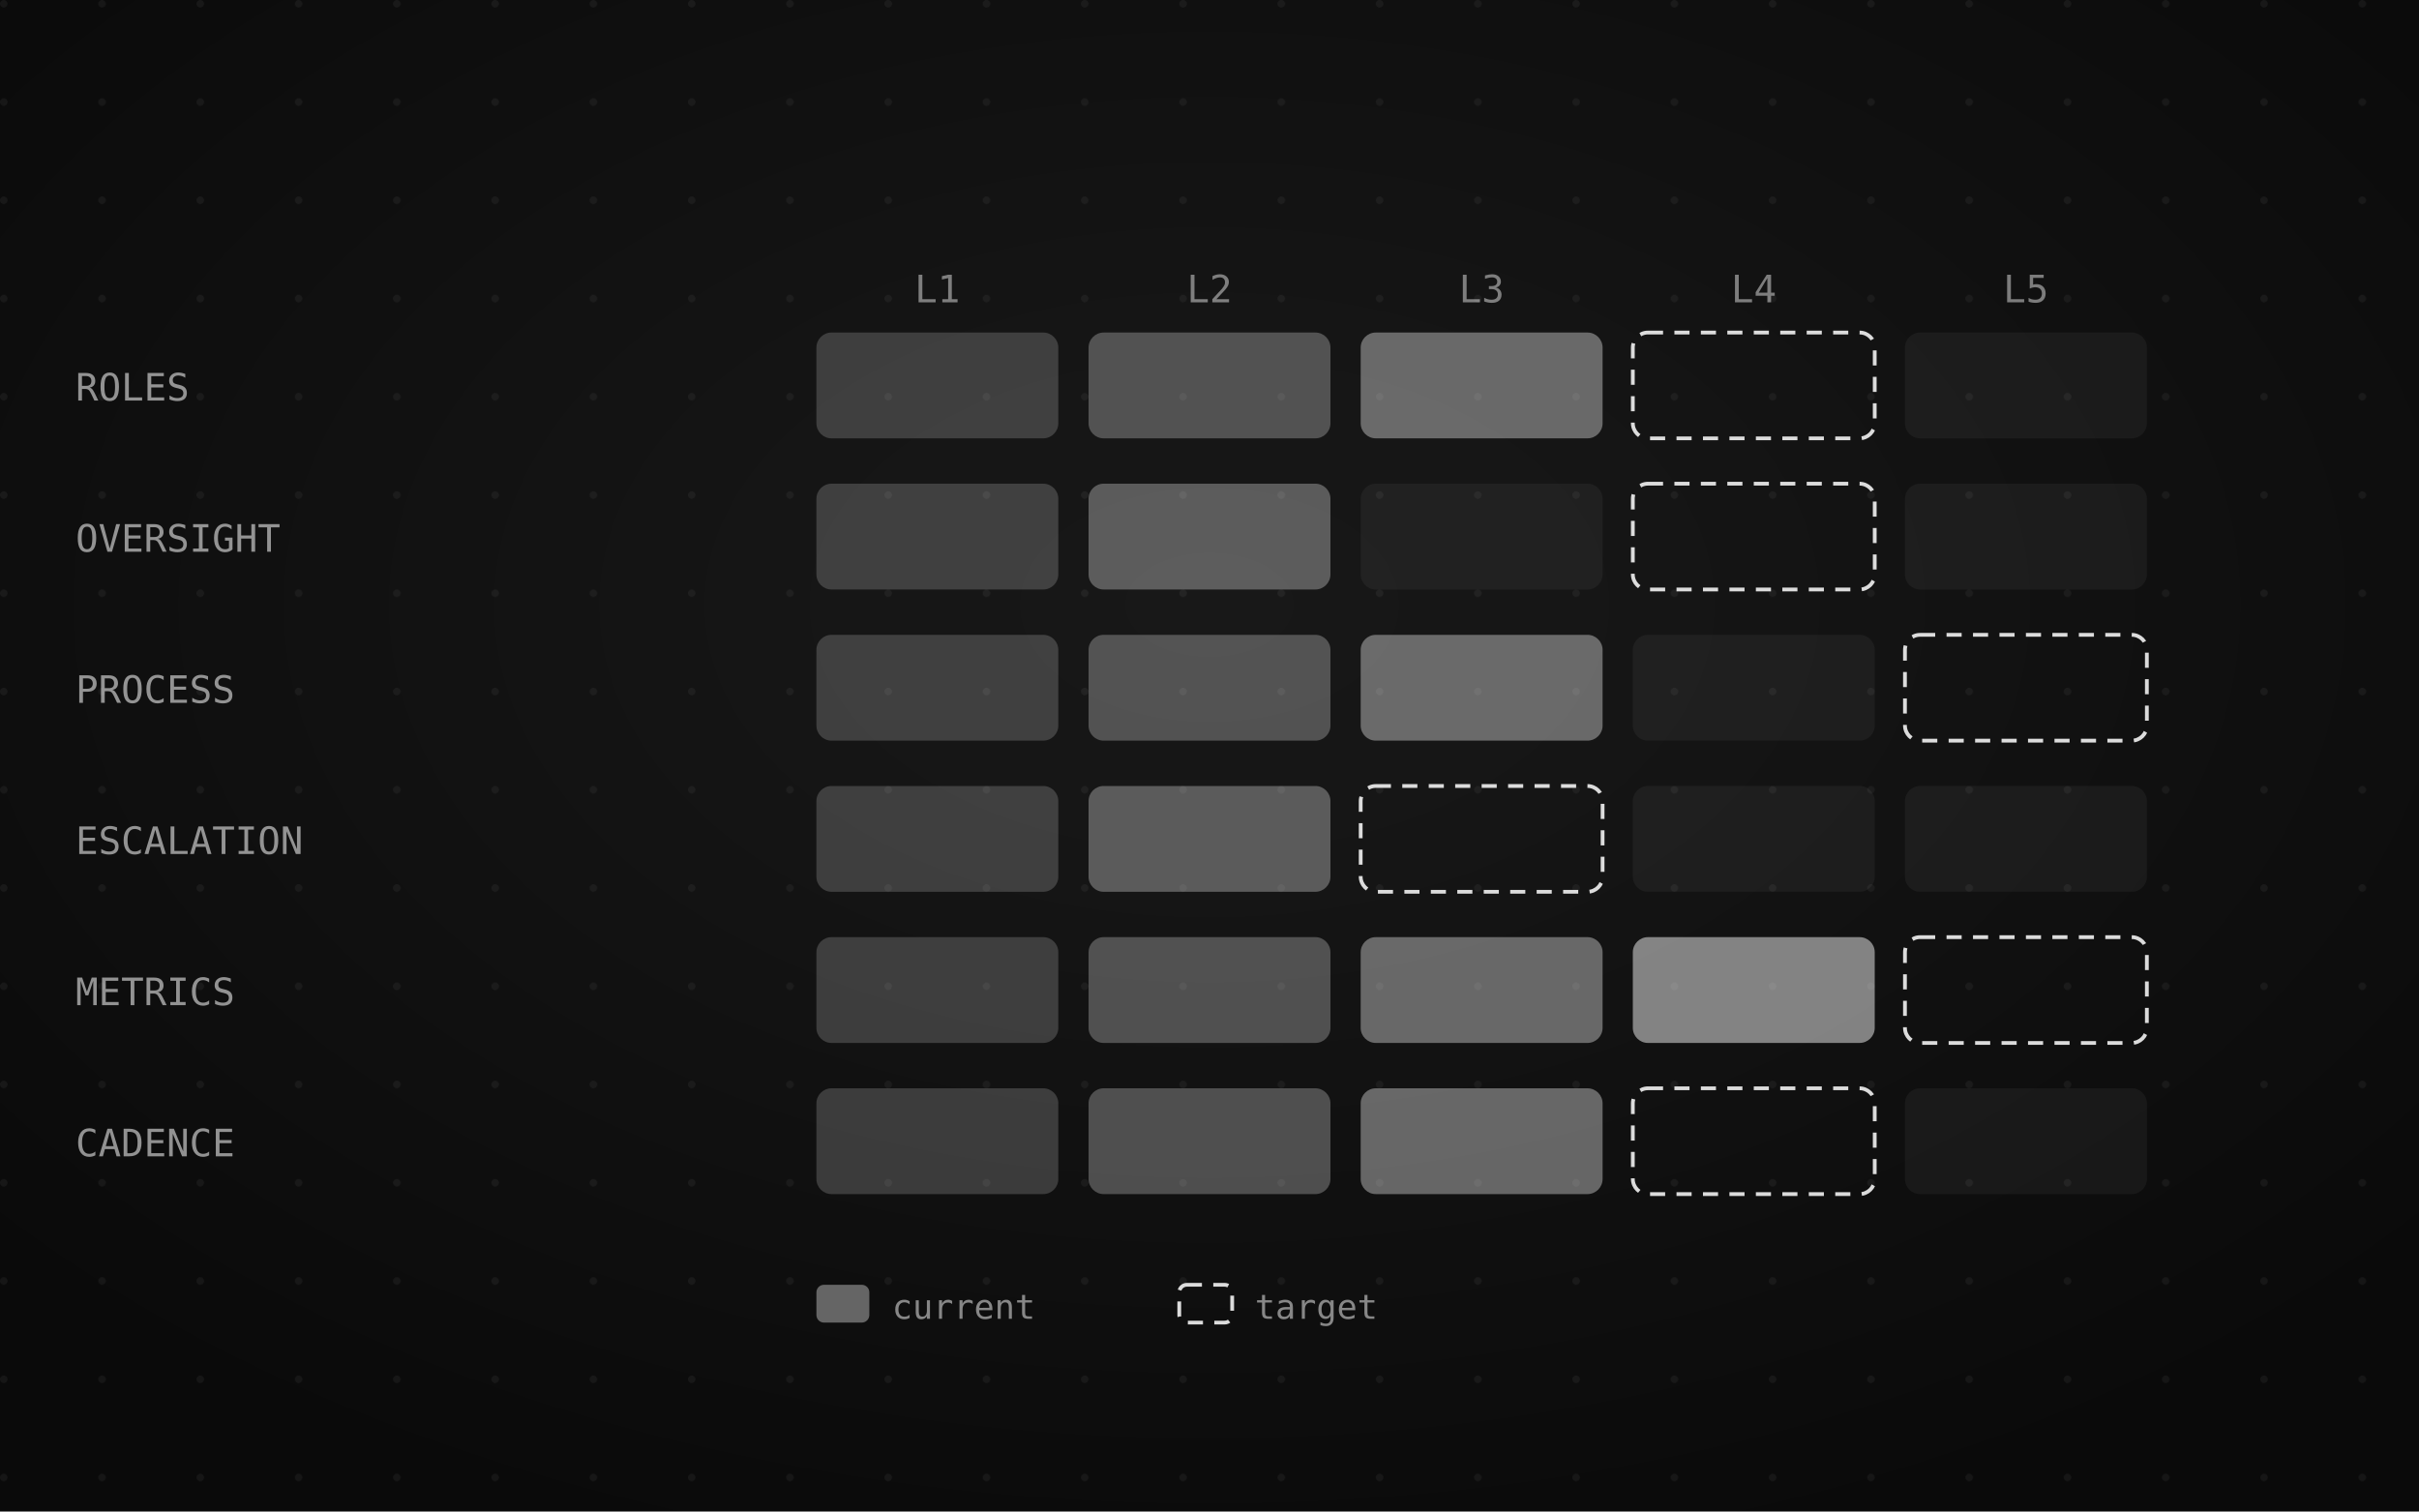
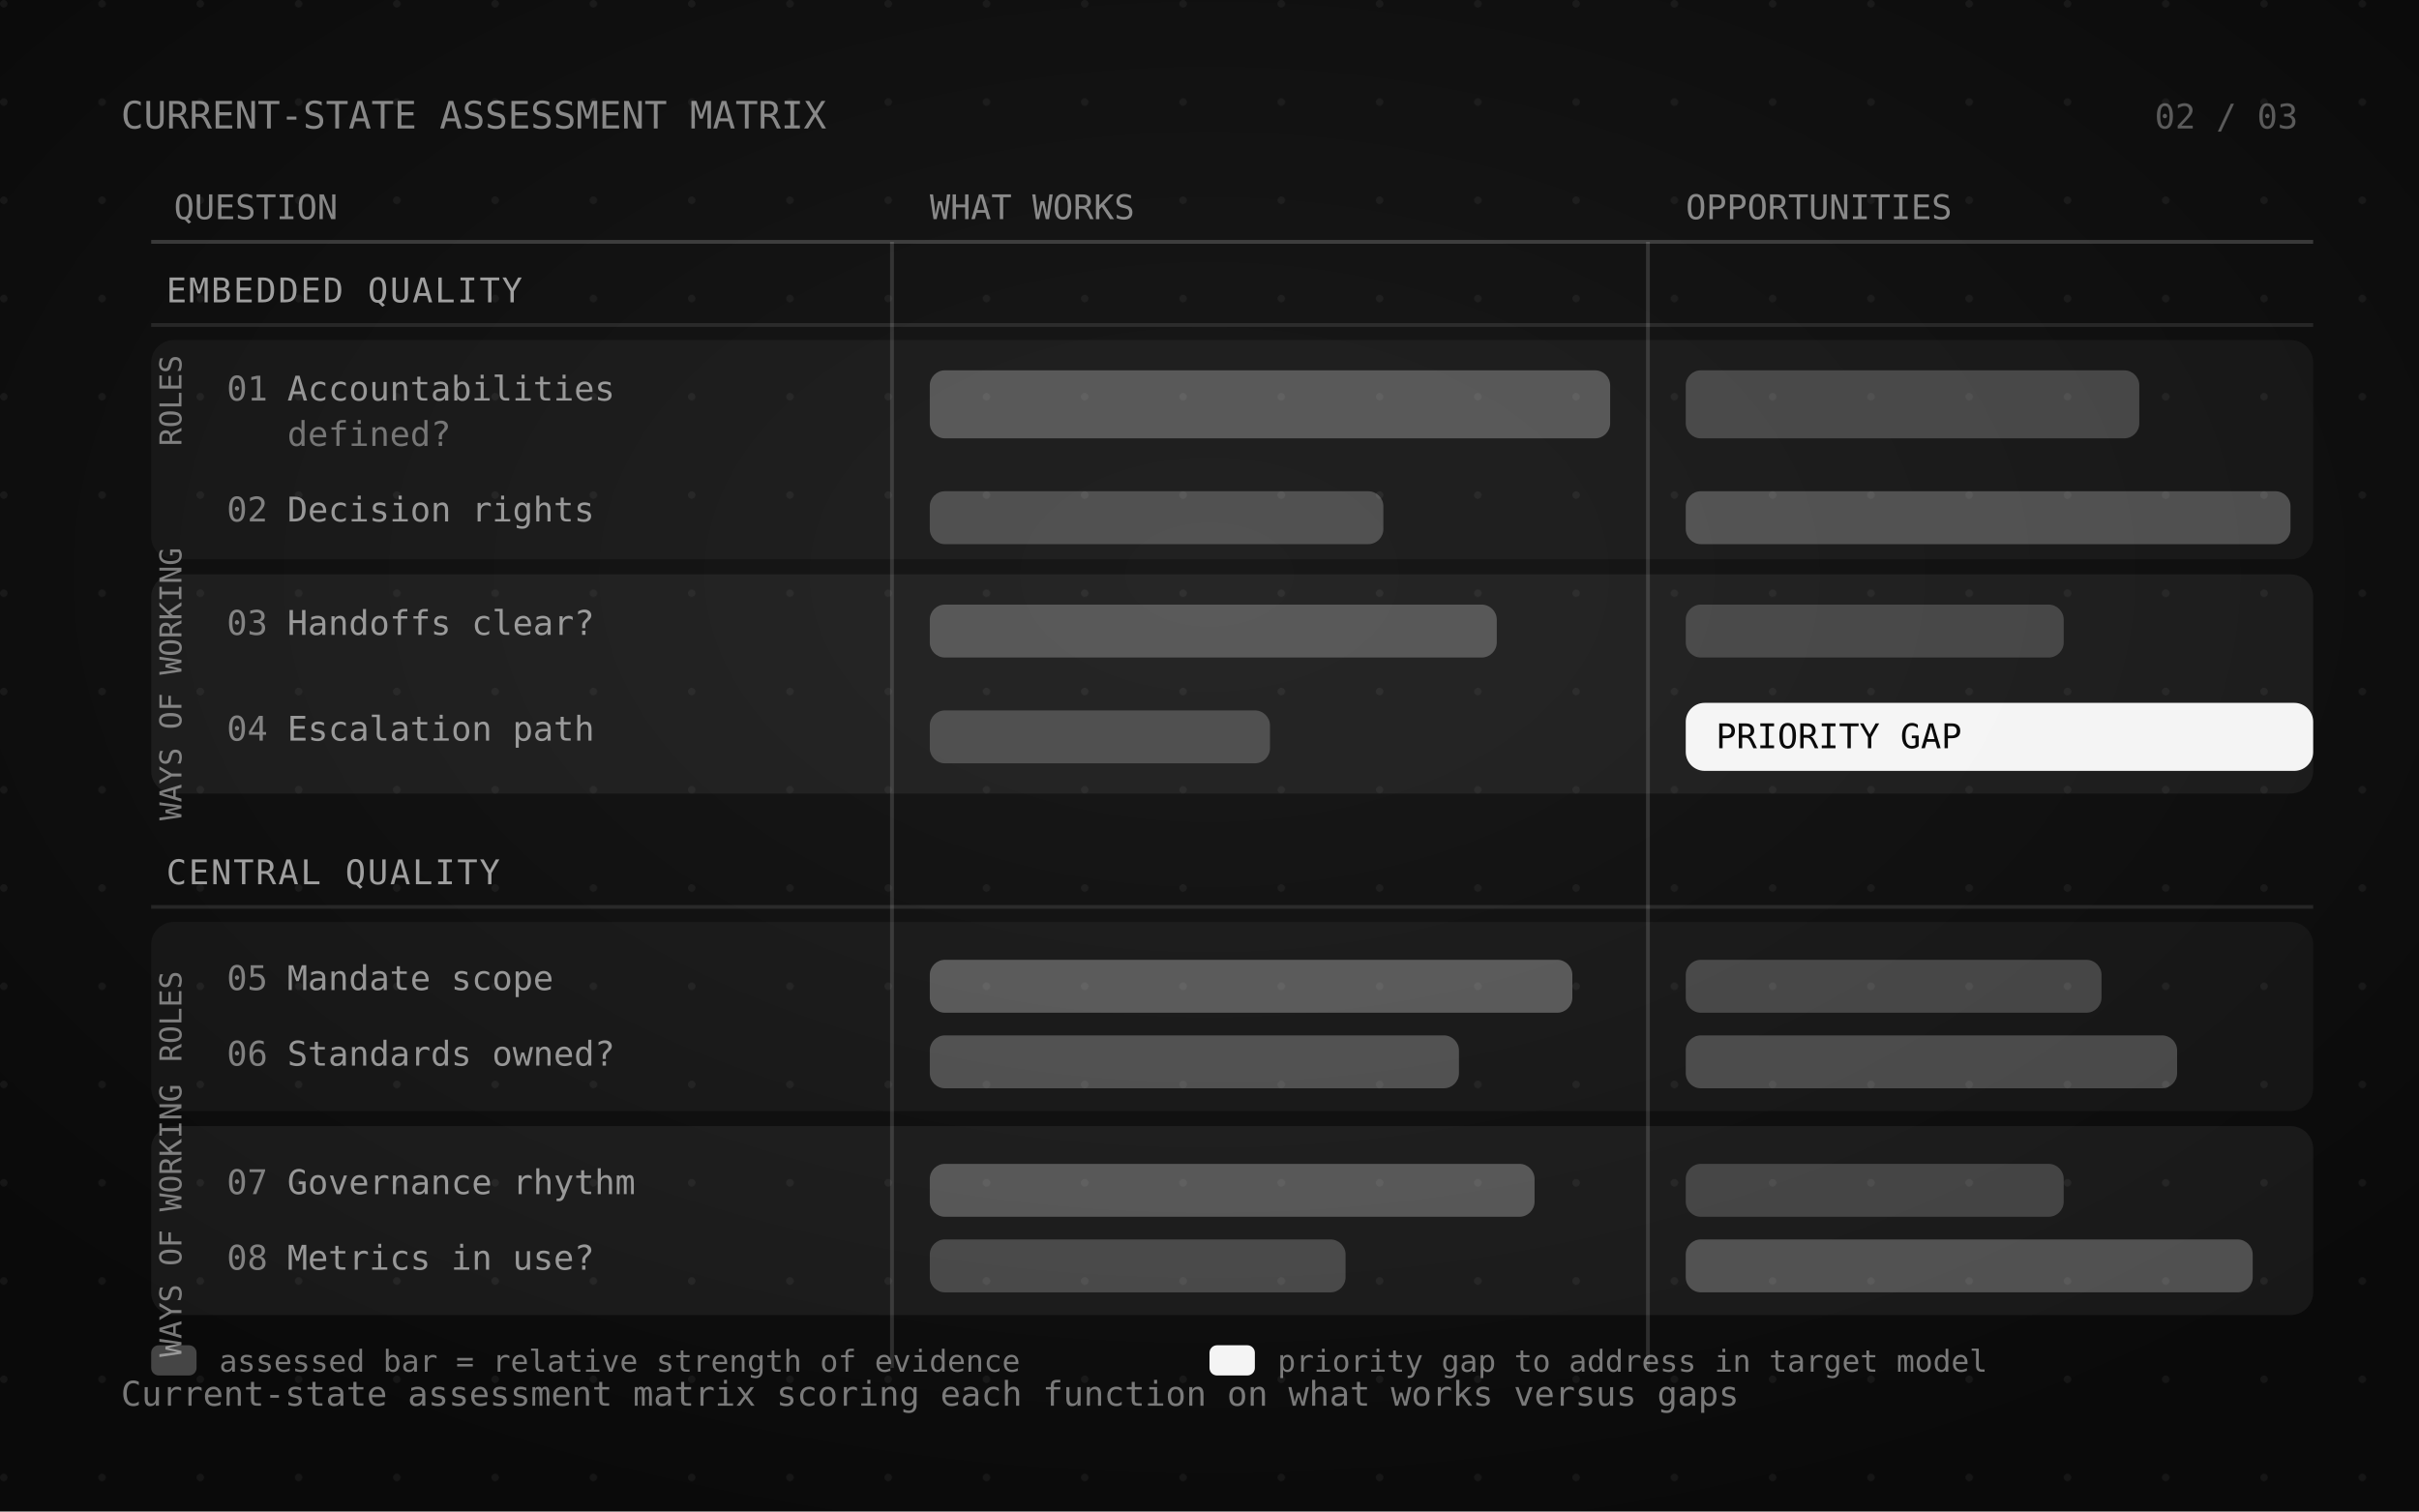
- <svg xmlns="http://www.w3.org/2000/svg" viewBox="0 0 640 400" role="img" aria-label="Maturity scorecard: current level versus target across dimensions">
+ <svg xmlns="http://www.w3.org/2000/svg" viewBox="0 0 640 400" role="img" aria-label="Current-state assessment matrix: numbered probe questions scored on what works versus opportunities, split across two functions in banded theme rows">
  <defs>
-     <pattern id="q2" width="26" height="26" patternUnits="userSpaceOnUse">
-       <circle cx="1" cy="1" r="1" fill="#ffffff" fill-opacity="0.05" />
+     <pattern id="g" width="26" height="26" patternUnits="userSpaceOnUse">
+       <circle cx="1" cy="1" r="1" fill="#fff" fill-opacity="0.05" />
    </pattern>
-     <radialGradient id="q2v" cx="50%" cy="40%" r="66%">
-       <stop offset="0%" stop-color="#ffffff" stop-opacity="0.06" />
-       <stop offset="100%" stop-color="#ffffff" stop-opacity="0" />
+     <radialGradient id="gv" cx="50%" cy="38%" r="66%">
+       <stop offset="0%" stop-color="#fff" stop-opacity="0.06" />
+       <stop offset="100%" stop-color="#fff" stop-opacity="0" />
    </radialGradient>
  </defs>
  <rect width="640" height="400" fill="#0a0a0a" />
-   <rect width="640" height="400" fill="url(#q2)" />
-   <rect width="640" height="400" fill="url(#q2v)" />
-   <g fill="#ffffff" fill-opacity="0.45" font-family="'JetBrains Mono',monospace" font-size="10" text-anchor="middle">
-     <text x="248" y="80">L1</text>
-     <text x="320" y="80">L2</text>
-     <text x="392" y="80">L3</text>
-     <text x="464" y="80">L4</text>
-     <text x="536" y="80">L5</text>
-   </g>
-   <g fill="#ffffff" fill-opacity="0.55" font-family="'JetBrains Mono',monospace" font-size="10">
-     <text x="20" y="106">ROLES</text>
-     <text x="20" y="146">OVERSIGHT</text>
-     <text x="20" y="186">PROCESS</text>
-     <text x="20" y="226">ESCALATION</text>
-     <text x="20" y="266">METRICS</text>
-     <text x="20" y="306">CADENCE</text>
-   </g>
-   <g>
-     <rect x="216" y="88" width="64" height="28" rx="4" fill="#ffffff" fill-opacity="0.18" />
-     <rect x="288" y="88" width="64" height="28" rx="4" fill="#ffffff" fill-opacity="0.26" />
-     <rect x="360" y="88" width="64" height="28" rx="4" fill="#ffffff" fill-opacity="0.36" />
-     <rect x="432" y="88" width="64" height="28" rx="4" fill="none" stroke="#ffffff" stroke-opacity="0.85" stroke-dasharray="4 3" />
-     <rect x="504" y="88" width="64" height="28" rx="4" fill="#ffffff" fill-opacity="0.05" />
-     <rect x="216" y="128" width="64" height="28" rx="4" fill="#ffffff" fill-opacity="0.18" />
-     <rect x="288" y="128" width="64" height="28" rx="4" fill="#ffffff" fill-opacity="0.30" />
-     <rect x="360" y="128" width="64" height="28" rx="4" fill="#ffffff" fill-opacity="0.05" />
-     <rect x="432" y="128" width="64" height="28" rx="4" fill="none" stroke="#ffffff" stroke-opacity="0.85" stroke-dasharray="4 3" />
-     <rect x="504" y="128" width="64" height="28" rx="4" fill="#ffffff" fill-opacity="0.05" />
-     <rect x="216" y="168" width="64" height="28" rx="4" fill="#ffffff" fill-opacity="0.18" />
-     <rect x="288" y="168" width="64" height="28" rx="4" fill="#ffffff" fill-opacity="0.26" />
-     <rect x="360" y="168" width="64" height="28" rx="4" fill="#ffffff" fill-opacity="0.36" />
-     <rect x="432" y="168" width="64" height="28" rx="4" fill="#ffffff" fill-opacity="0.05" />
-     <rect x="504" y="168" width="64" height="28" rx="4" fill="none" stroke="#ffffff" stroke-opacity="0.85" stroke-dasharray="4 3" />
-     <rect x="216" y="208" width="64" height="28" rx="4" fill="#ffffff" fill-opacity="0.18" />
-     <rect x="288" y="208" width="64" height="28" rx="4" fill="#ffffff" fill-opacity="0.30" />
-     <rect x="360" y="208" width="64" height="28" rx="4" fill="none" stroke="#ffffff" stroke-opacity="0.85" stroke-dasharray="4 3" />
-     <rect x="432" y="208" width="64" height="28" rx="4" fill="#ffffff" fill-opacity="0.05" />
-     <rect x="504" y="208" width="64" height="28" rx="4" fill="#ffffff" fill-opacity="0.05" />
-     <rect x="216" y="248" width="64" height="28" rx="4" fill="#ffffff" fill-opacity="0.18" />
-     <rect x="288" y="248" width="64" height="28" rx="4" fill="#ffffff" fill-opacity="0.26" />
-     <rect x="360" y="248" width="64" height="28" rx="4" fill="#ffffff" fill-opacity="0.36" />
-     <rect x="432" y="248" width="64" height="28" rx="4" fill="#ffffff" fill-opacity="0.48" />
-     <rect x="504" y="248" width="64" height="28" rx="4" fill="none" stroke="#ffffff" stroke-opacity="0.85" stroke-dasharray="4 3" />
-     <rect x="216" y="288" width="64" height="28" rx="4" fill="#ffffff" fill-opacity="0.18" />
-     <rect x="288" y="288" width="64" height="28" rx="4" fill="#ffffff" fill-opacity="0.26" />
-     <rect x="360" y="288" width="64" height="28" rx="4" fill="#ffffff" fill-opacity="0.36" />
-     <rect x="432" y="288" width="64" height="28" rx="4" fill="none" stroke="#ffffff" stroke-opacity="0.85" stroke-dasharray="4 3" />
-     <rect x="504" y="288" width="64" height="28" rx="4" fill="#ffffff" fill-opacity="0.05" />
-   </g>
-   <g font-family="'JetBrains Mono',monospace" font-size="9" fill="#ffffff" fill-opacity="0.5">
-     <rect x="216" y="340" width="14" height="10" rx="2" fill="#ffffff" fill-opacity="0.36" />
-     <text x="236" y="349">current</text>
-     <rect x="312" y="340" width="14" height="10" rx="2" fill="none" stroke="#ffffff" stroke-opacity="0.85" stroke-dasharray="4 3" />
-     <text x="332" y="349">target</text>
-   </g>
+   <rect width="640" height="400" fill="url(#g)" />
+   <rect width="640" height="400" fill="url(#gv)" />
+   <text x="32" y="34" font-family="'JetBrains Mono',monospace" font-size="10" fill="#fff" fill-opacity="0.5">CURRENT-STATE ASSESSMENT MATRIX</text>
+   <text x="608" y="34" text-anchor="end" font-family="'JetBrains Mono',monospace" font-size="9" fill="#fff" fill-opacity="0.32">02 / 03</text>
+   <text x="46" y="58" font-family="'JetBrains Mono',monospace" font-size="9" fill="#fff" fill-opacity="0.5">QUESTION</text>
+   <text x="246" y="58" font-family="'JetBrains Mono',monospace" font-size="9" fill="#fff" fill-opacity="0.5">WHAT WORKS</text>
+   <text x="446" y="58" font-family="'JetBrains Mono',monospace" font-size="9" fill="#fff" fill-opacity="0.5">OPPORTUNITIES</text>
+   <line x1="236" y1="64" x2="236" y2="362" stroke="#fff" stroke-opacity="0.14" stroke-width="1" />
+   <line x1="436" y1="64" x2="436" y2="362" stroke="#fff" stroke-opacity="0.14" stroke-width="1" />
+   <line x1="40" y1="64" x2="612" y2="64" stroke="#fff" stroke-opacity="0.18" stroke-width="1" />
+   <text x="44" y="80" font-family="'JetBrains Mono',monospace" font-size="9" fill="#fff" fill-opacity="0.6" letter-spacing="0.5">EMBEDDED QUALITY</text>
+   <line x1="40" y1="86" x2="612" y2="86" stroke="#fff" stroke-opacity="0.1" stroke-width="1" />
+   <rect x="40" y="90" width="572" height="58" rx="6" fill="#fff" fill-opacity="0.04" />
+   <text x="48" y="106" font-family="'JetBrains Mono',monospace" font-size="8" fill="#fff" fill-opacity="0.45" transform="rotate(-90 48 106)" text-anchor="middle">ROLES</text>
+   <text x="60" y="106" font-family="'JetBrains Mono',monospace" font-size="9" fill="#fff" fill-opacity="0.45">01</text>
+   <text x="76" y="106" font-family="'JetBrains Mono',monospace" font-size="9" fill="#fff" fill-opacity="0.55">Accountabilities</text>
+   <text x="76" y="118" font-family="'JetBrains Mono',monospace" font-size="9" fill="#fff" fill-opacity="0.4">defined?</text>
+   <rect x="246" y="98" width="180" height="18" rx="4" fill="#fff" fill-opacity="0.26" />
+   <rect x="446" y="98" width="120" height="18" rx="4" fill="#fff" fill-opacity="0.2" />
+   <text x="60" y="138" font-family="'JetBrains Mono',monospace" font-size="9" fill="#fff" fill-opacity="0.45">02</text>
+   <text x="76" y="138" font-family="'JetBrains Mono',monospace" font-size="9" fill="#fff" fill-opacity="0.55">Decision rights</text>
+   <rect x="246" y="130" width="120" height="14" rx="4" fill="#fff" fill-opacity="0.22" />
+   <rect x="446" y="130" width="160" height="14" rx="4" fill="#fff" fill-opacity="0.24" />
+   <rect x="40" y="152" width="572" height="58" rx="6" fill="#fff" fill-opacity="0.06" />
+   <text x="48" y="181" font-family="'JetBrains Mono',monospace" font-size="8" fill="#fff" fill-opacity="0.45" transform="rotate(-90 48 181)" text-anchor="middle">WAYS OF WORKING</text>
+   <text x="60" y="168" font-family="'JetBrains Mono',monospace" font-size="9" fill="#fff" fill-opacity="0.45">03</text>
+   <text x="76" y="168" font-family="'JetBrains Mono',monospace" font-size="9" fill="#fff" fill-opacity="0.55">Handoffs clear?</text>
+   <rect x="246" y="160" width="150" height="14" rx="4" fill="#fff" fill-opacity="0.24" />
+   <rect x="446" y="160" width="100" height="14" rx="4" fill="#fff" fill-opacity="0.18" />
+   <text x="60" y="196" font-family="'JetBrains Mono',monospace" font-size="9" fill="#fff" fill-opacity="0.45">04</text>
+   <text x="76" y="196" font-family="'JetBrains Mono',monospace" font-size="9" fill="#fff" fill-opacity="0.55">Escalation path</text>
+   <rect x="246" y="188" width="90" height="14" rx="4" fill="#fff" fill-opacity="0.2" />
+   <rect x="446" y="186" width="166" height="18" rx="5" fill="#fff" fill-opacity="0.95" />
+   <text x="454" y="198" font-family="'JetBrains Mono',monospace" font-size="9" fill="#0a0a0a" fill-opacity="1">PRIORITY GAP</text>
+   <text x="44" y="234" font-family="'JetBrains Mono',monospace" font-size="9" fill="#fff" fill-opacity="0.6" letter-spacing="0.5">CENTRAL QUALITY</text>
+   <line x1="40" y1="240" x2="612" y2="240" stroke="#fff" stroke-opacity="0.1" stroke-width="1" />
+   <rect x="40" y="244" width="572" height="50" rx="6" fill="#fff" fill-opacity="0.04" />
+   <text x="48" y="269" font-family="'JetBrains Mono',monospace" font-size="8" fill="#fff" fill-opacity="0.45" transform="rotate(-90 48 269)" text-anchor="middle">ROLES</text>
+   <text x="60" y="262" font-family="'JetBrains Mono',monospace" font-size="9" fill="#fff" fill-opacity="0.45">05</text>
+   <text x="76" y="262" font-family="'JetBrains Mono',monospace" font-size="9" fill="#fff" fill-opacity="0.55">Mandate scope</text>
+   <rect x="246" y="254" width="170" height="14" rx="4" fill="#fff" fill-opacity="0.28" />
+   <rect x="446" y="254" width="110" height="14" rx="4" fill="#fff" fill-opacity="0.2" />
+   <text x="60" y="282" font-family="'JetBrains Mono',monospace" font-size="9" fill="#fff" fill-opacity="0.45">06</text>
+   <text x="76" y="282" font-family="'JetBrains Mono',monospace" font-size="9" fill="#fff" fill-opacity="0.55">Standards owned?</text>
+   <rect x="246" y="274" width="140" height="14" rx="4" fill="#fff" fill-opacity="0.24" />
+   <rect x="446" y="274" width="130" height="14" rx="4" fill="#fff" fill-opacity="0.22" />
+   <rect x="40" y="298" width="572" height="50" rx="6" fill="#fff" fill-opacity="0.06" />
+   <text x="48" y="323" font-family="'JetBrains Mono',monospace" font-size="8" fill="#fff" fill-opacity="0.45" transform="rotate(-90 48 323)" text-anchor="middle">WAYS OF WORKING</text>
+   <text x="60" y="316" font-family="'JetBrains Mono',monospace" font-size="9" fill="#fff" fill-opacity="0.45">07</text>
+   <text x="76" y="316" font-family="'JetBrains Mono',monospace" font-size="9" fill="#fff" fill-opacity="0.55">Governance rhythm</text>
+   <rect x="246" y="308" width="160" height="14" rx="4" fill="#fff" fill-opacity="0.26" />
+   <rect x="446" y="308" width="100" height="14" rx="4" fill="#fff" fill-opacity="0.18" />
+   <text x="60" y="336" font-family="'JetBrains Mono',monospace" font-size="9" fill="#fff" fill-opacity="0.45">08</text>
+   <text x="76" y="336" font-family="'JetBrains Mono',monospace" font-size="9" fill="#fff" fill-opacity="0.55">Metrics in use?</text>
+   <rect x="246" y="328" width="110" height="14" rx="4" fill="#fff" fill-opacity="0.2" />
+   <rect x="446" y="328" width="150" height="14" rx="4" fill="#fff" fill-opacity="0.24" />
+   <rect x="40" y="356" width="12" height="8" rx="2" fill="#fff" fill-opacity="0.24" />
+   <text x="58" y="363" font-family="'JetBrains Mono',monospace" font-size="8" fill="#fff" fill-opacity="0.45">assessed bar = relative strength of evidence</text>
+   <rect x="320" y="356" width="12" height="8" rx="2" fill="#fff" fill-opacity="0.95" />
+   <text x="338" y="363" font-family="'JetBrains Mono',monospace" font-size="8" fill="#fff" fill-opacity="0.45">priority gap to address in target model</text>
+   <text x="32" y="372" font-family="'JetBrains Mono',monospace" font-size="9" fill="#fff" fill-opacity="0.45">Current-state assessment matrix scoring each function on what works versus gaps</text>
</svg>
